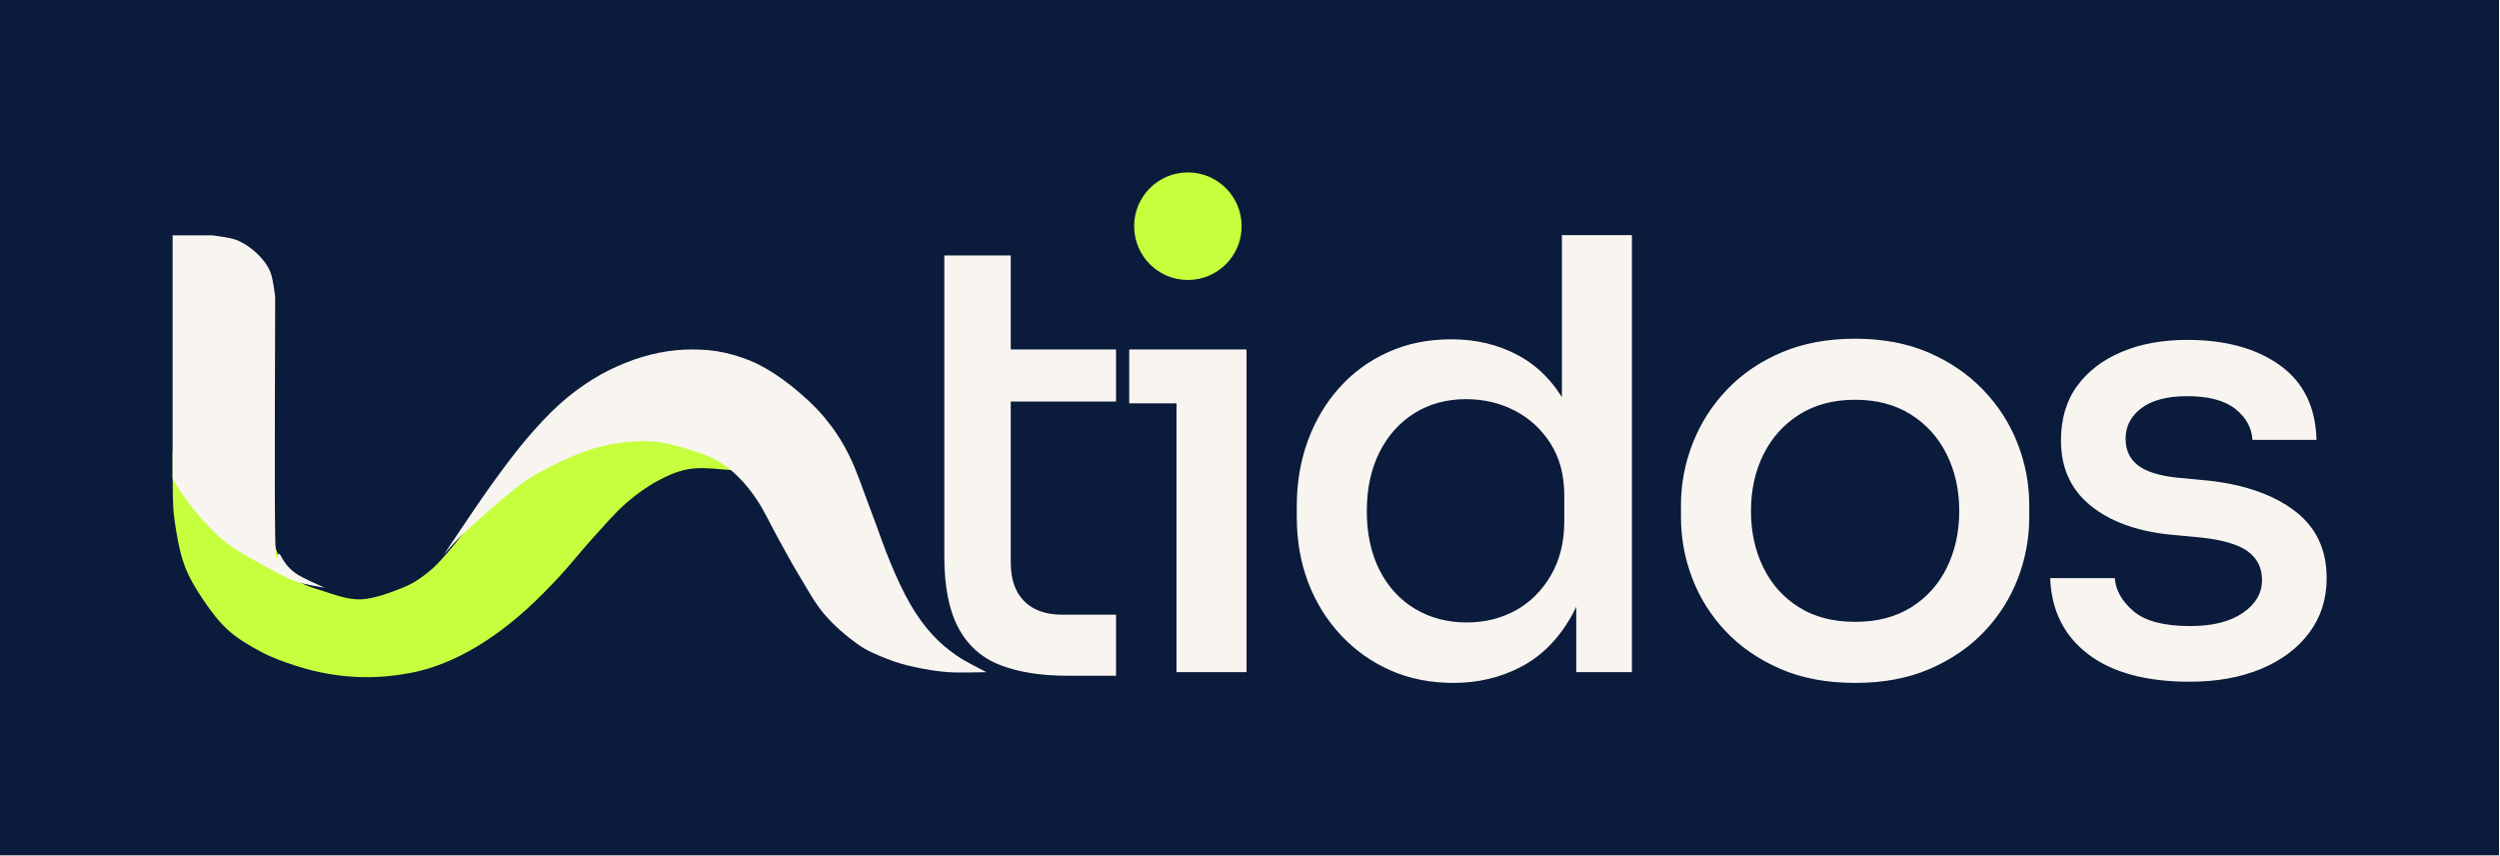
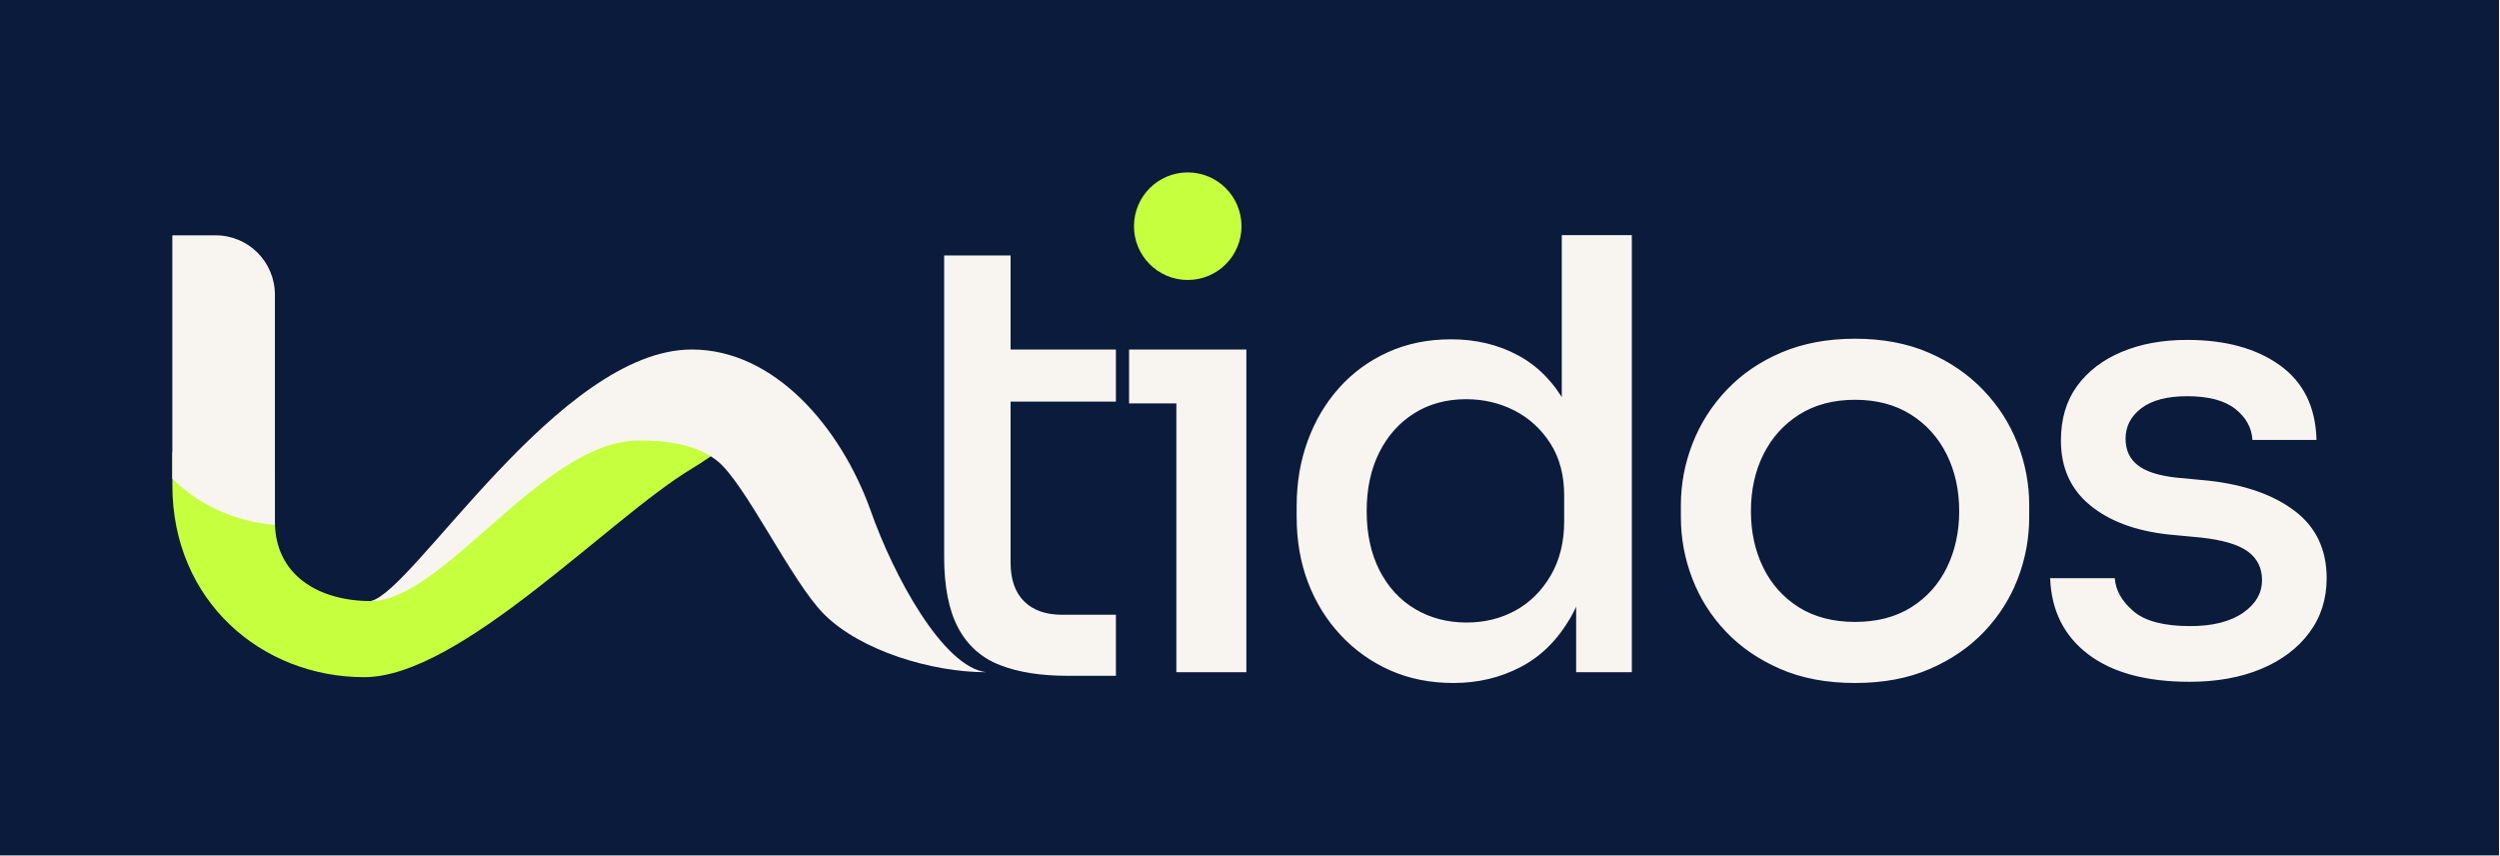
- <svg xmlns="http://www.w3.org/2000/svg" viewBox="-80 -80 1160 396.87" width="1160" height="396.87">
-   <rect id="Fondo" x="-80" y="-80" width="1160" height="396.87" fill="#0B1B3B" />
+ <svg xmlns="http://www.w3.org/2000/svg" viewBox="-80 -80 1160 396.91" width="1160" height="396.91">
+   <rect id="Fondo" x="-80" y="-80" width="1160" height="396.91" fill="#0B1B3B" />
  <g id="Logotipo">
-     <path id="gesto-acento" fill="#C6FF3D" fill-rule="nonzero" d="M0.13 129.76C7.81 129.76 38.52 129.76 46.2 129.76L46.2 129.76C46.2 134.88 45.81 152.79 46.2 160.47C46.58 168.15 46.84 171.22 48.5 175.83C50.17 180.43 52.59 185.04 56.18 188.11C59.77 191.18 64.76 192.59 70 194.25C75.24 195.92 81.52 198.35 87.66 198.09C93.8 197.84 101.73 194.77 106.85 192.72C111.98 190.67 114.92 188.5 118.37 185.81C121.83 183.12 123.75 180.95 127.59 176.59C131.42 172.24 137.82 163.8 141.41 159.7C144.99 155.61 145.25 155.35 149.08 152.02C152.92 148.7 159.32 143.19 164.44 139.74C169.56 136.28 174.67 133.73 179.8 131.29C184.92 128.86 190.03 126.69 195.15 125.15C200.27 123.62 205.39 122.59 210.51 122.08C215.63 121.57 220.74 121.44 225.86 122.08C230.99 122.72 236.74 124.51 241.22 125.92C245.7 127.32 249.54 128.48 252.74 130.53C255.94 132.58 259.13 136.92 260.42 138.2L260.42 138.2C257.21 138.07 246.98 136.67 241.22 137.44C235.46 138.2 230.99 140.12 225.86 142.81C220.74 145.5 215.63 149.08 210.51 153.56C205.39 158.04 200.27 164.06 195.15 169.68C190.03 175.31 184.92 181.84 179.8 187.34C174.67 192.85 169.56 198.09 164.44 202.7C159.32 207.31 154.21 211.4 149.08 214.98C143.96 218.57 138.85 221.64 133.73 224.2C128.61 226.75 123.49 228.8 118.37 230.34C113.25 231.88 108.14 232.77 103.02 233.41C97.89 234.05 92.78 234.31 87.66 234.18C82.54 234.05 77.43 233.54 72.3 232.64C67.18 231.75 62.07 230.47 56.95 228.8C51.83 227.14 46.71 225.35 41.59 222.66C36.47 219.98 30.71 216.65 26.24 212.68C21.76 208.71 18.17 203.98 14.72 198.86C11.26 193.74 7.81 188.36 5.51 181.97C3.2 175.57 1.8 167.13 0.9 160.47C0 153.81 0.26 145.11 0.13 142.04Z" />
-     <path id="gesto-asta" fill="#F8F5F0" fill-rule="nonzero" d="M0.13 142.04C0.13 123.23 0.13 47.99 0.13 29.18L0.13 29.18C3.2 29.18 15.49 29.18 18.56 29.18L18.56 29.18C20.48 29.56 26.62 30.07 30.07 31.48C33.53 32.88 36.73 35.19 39.29 37.62C41.85 40.06 44.03 42.74 45.43 46.07C46.84 49.39 47.35 55.67 47.73 57.59L47.73 57.59C47.73 76.01 47.35 148.19 47.73 168.15C48.12 188.11 48.5 174.42 50.04 177.36C51.57 180.3 53.49 183.25 56.95 185.81C60.4 188.36 68.46 191.57 70.77 192.72L70.77 192.72C68.46 192.2 61.81 191.44 56.95 189.65C52.09 187.86 46.71 184.79 41.59 181.97C36.47 179.15 30.71 176.08 26.24 172.76C21.76 169.43 18.17 165.71 14.72 162.01C11.26 158.3 7.94 153.81 5.51 150.49C3.07 147.16 1.03 143.45 0.13 142.04Z" />
-     <path id="gesto-onda" fill="#F8F5F0" fill-rule="nonzero" d="M126.05 177.36C127.33 175.44 129.89 171.47 133.73 165.85C137.57 160.22 143.96 150.62 149.08 143.58C154.21 136.54 159.32 129.63 164.44 123.62C169.56 117.6 174.67 112.1 179.8 107.49C184.92 102.89 190.03 99.18 195.15 95.98C200.27 92.77 205.39 90.35 210.51 88.3C215.63 86.25 220.74 84.71 225.86 83.69C230.99 82.67 236.1 82.15 241.22 82.15C246.34 82.15 251.45 82.54 256.58 83.69C261.7 84.84 266.81 86.51 271.93 89.06C277.05 91.62 282.17 94.95 287.29 99.05C292.41 103.14 298.17 108.26 302.64 113.63C307.12 119.01 310.58 124.13 314.16 131.29C317.75 138.46 320.94 148.32 324.14 156.63C327.34 164.95 330.29 173.91 333.36 181.2C336.43 188.5 339.37 194.89 342.57 200.4C345.77 205.9 348.97 210.25 352.55 214.22C356.14 218.19 359.85 221.26 364.07 224.2C368.29 227.14 375.59 230.59 377.89 231.88L377.89 231.88C374.95 231.88 365.73 232.26 360.23 231.88C354.72 231.49 349.61 230.59 344.87 229.57C340.14 228.55 336.3 227.52 331.82 225.73C327.34 223.94 322.86 222.28 318 218.82C313.14 215.37 307.12 210.25 302.64 205C298.17 199.76 294.71 193.23 291.13 187.34C287.54 181.45 284.35 175.44 281.15 169.68C277.94 163.93 275 157.53 271.93 152.79C268.86 148.06 265.92 144.48 262.72 141.28C259.52 138.07 256.32 135.65 252.74 133.6C249.15 131.55 245.7 130.4 241.22 128.99C236.74 127.59 230.99 125.79 225.86 125.15C220.74 124.51 215.63 124.64 210.51 125.15C205.39 125.67 200.27 126.69 195.15 128.22C190.03 129.76 184.92 131.93 179.8 134.37C174.67 136.8 169.56 139.36 164.44 142.81C159.32 146.27 154.21 150.74 149.08 155.1C143.96 159.45 137.57 165.21 133.73 168.92C129.89 172.62 127.33 175.96 126.05 177.36Z" />
-     <path id="letras" fill="#F8F5F0" fill-rule="nonzero" d="M438.06 233.54L415.56 233.54Q396.95 233.54 384.18 228.54Q371.39 223.55 364.87 211.32Q358.34 199.1 358.34 178.27L358.34 178.27L358.34 38.54L389.18 38.54L389.18 181.04Q389.18 192.71 395.43 198.96Q401.68 205.21 413.06 205.21L413.06 205.21L438.06 205.21L438.06 233.54ZM438.06 106.32L358.34 106.32L358.34 82.15L438.06 82.15L438.06 106.32ZM498.62 231.88L466.12 231.88L466.12 82.15L498.62 82.15L498.62 231.88ZM498.62 107.15L444.17 107.15L444.17 82.15L498.62 82.15L498.62 107.15ZM594.73 236.87L594.73 236.87Q578.62 236.87 565.42 231.04Q552.23 225.21 542.37 214.65Q532.51 204.1 527.23 190.21Q521.95 176.32 521.95 159.93L521.95 159.93L521.95 154.65Q521.95 138.54 527.09 124.51Q532.22 110.49 541.68 99.93Q551.12 89.38 564.31 83.41Q577.51 77.43 593.62 77.43L593.62 77.43Q610.84 77.43 624.59 84.8Q638.34 92.15 646.81 107.29Q655.28 122.43 656.12 145.77L656.12 145.77L645.01 130.49L645.01 29.1L677.51 29.1L677.51 231.88L651.67 231.88L651.67 166.87L658.9 166.87Q658.06 191.04 649.03 206.6Q640.01 222.16 625.84 229.51Q611.67 236.87 594.73 236.87ZM600.84 208.82L600.84 208.82Q613.34 208.82 623.48 203.27Q633.61 197.71 639.87 187.01Q646.12 176.32 646.12 161.88L646.12 161.88L646.12 149.93Q646.12 135.76 639.72 125.77Q633.34 115.77 623.06 110.49Q612.78 105.21 600.56 105.21L600.56 105.21Q586.95 105.21 576.53 111.74Q566.12 118.26 560.28 129.94Q554.45 141.6 554.45 157.15L554.45 157.15Q554.45 172.99 560.43 184.66Q566.39 196.32 576.95 202.57Q587.51 208.82 600.84 208.82ZM781.12 236.87L781.12 236.87Q761.39 236.87 746.4 230.35Q731.39 223.82 721.12 212.99Q710.84 202.15 705.56 188.4Q700.28 174.65 700.28 159.93L700.28 159.93L700.28 154.37Q700.28 139.66 705.7 125.77Q711.11 111.88 721.53 100.9Q731.95 89.93 746.95 83.54Q761.95 77.16 781.12 77.16L781.12 77.16Q800.28 77.16 815.14 83.54Q830 89.93 840.56 100.9Q851.12 111.88 856.53 125.77Q861.95 139.66 861.95 154.37L861.95 154.37L861.95 159.93Q861.95 174.65 856.67 188.4Q851.39 202.15 841.12 212.99Q830.84 223.82 815.84 230.35Q800.84 236.87 781.12 236.87ZM781.12 208.54L781.12 208.54Q796.39 208.54 807.23 201.74Q818.06 194.93 823.75 183.27Q829.45 171.6 829.45 157.15L829.45 157.15Q829.45 142.43 823.61 130.76Q817.79 119.1 806.95 112.29Q796.12 105.49 781.12 105.49L781.12 105.49Q766.11 105.49 755.29 112.29Q744.45 119.1 738.62 130.76Q732.78 142.43 732.78 157.15L732.78 157.15Q732.78 171.6 738.48 183.27Q744.17 194.93 755 201.74Q765.84 208.54 781.12 208.54ZM936.4 236.32L936.4 236.32Q906.11 236.32 889.31 223.55Q872.51 210.76 871.67 188.26L871.67 188.26L901.67 188.26Q902.23 196.6 910.28 203.54Q918.34 210.49 936.67 210.49L936.67 210.49Q952.23 210.49 961.11 204.37Q970 198.26 970 189.1L970 189.1Q970 180.76 963.48 175.9Q956.95 171.04 941.39 169.38L941.39 169.38L926.67 167.99Q903.62 165.48 890.14 154.37Q876.67 143.26 876.67 124.38L876.67 124.38Q876.67 109.37 884.17 99.1Q891.67 88.82 904.86 83.27Q918.06 77.71 935.28 77.71L935.28 77.71Q961.95 77.71 978.34 89.52Q994.73 101.32 995.28 124.1L995.28 124.1L965.56 124.1Q965 115.49 957.5 109.66Q950 103.82 935.28 103.82L935.28 103.82Q921.39 103.82 914.03 109.37Q906.67 114.93 906.67 123.55L906.67 123.55Q906.67 131.32 912.22 135.76Q917.78 140.21 930.28 141.6L930.28 141.6L945 142.99Q970.28 145.77 985.14 157.02Q1000 168.26 1000 188.26L1000 188.26Q1000 202.71 991.95 213.54Q983.89 224.37 969.59 230.35Q955.28 236.32 936.4 236.32Z" />
-     <path id="punto-i" fill="#C6FF3D" fill-rule="nonzero" d="M446.45 24.95C446.45 11.17 457.62 0 471.4 0C485.17 0 496.35 11.17 496.35 24.95C496.35 38.74 485.17 49.91 471.4 49.91C457.62 49.91 446.45 38.74 446.45 24.95Z" />
+     <path id="gesto-acento" fill="#C6FF3D" fill-rule="nonzero" d="M0 129.78L46.07 129.78L47.61 141.29L47.61 162.03C47.61 186.6 67.58 198.89 92.15 198.89C115.19 195.81 129.01 171.24 148.97 149.74C172.01 114.42 241.12 102.9 271.84 115.95C262.62 122.1 252.64 130.54 241.12 137.45C202.73 160.49 133.61 234.21 89.08 234.21C41.47 234.21 0 198.89 0 145.13Z" />
+     <path id="gesto-asta" fill="#F8F5F0" fill-rule="nonzero" d="M0 142.06L0 29.18L19.97 29.18C35.32 29.18 47.61 41.47 47.61 56.82L47.61 163.56C29.18 162.03 12.29 154.35 0 142.06Z" />
+     <path id="gesto-onda" fill="#F8F5F0" fill-rule="nonzero" d="M92.15 198.89C112.11 194.28 179.69 82.17 241.12 82.17C279.52 82.17 310.23 118.26 324.05 156.65C334.81 187.37 357.84 229.6 377.81 231.91C352.47 231.91 319.45 221.92 302.55 205.03C287.2 189.67 265.69 143.6 252.64 133.61C242.66 125.94 229.6 124.4 216.55 124.4C172.01 124.4 125.94 198.89 92.15 198.89Z" />
+     <path id="letras" fill="#F8F5F0" fill-rule="nonzero" d="M437.99 233.57L415.49 233.57Q396.87 233.57 384.1 228.57Q371.31 223.57 364.78 211.35Q358.26 199.12 358.26 178.29L358.26 178.29L358.26 38.55L389.1 38.55L389.1 181.06Q389.1 192.74 395.35 198.99Q401.6 205.24 412.99 205.24L412.99 205.24L437.99 205.24L437.99 233.57ZM437.99 106.33L358.26 106.33L358.26 82.17L437.99 82.17L437.99 106.33ZM498.55 231.91L466.05 231.91L466.05 82.17L498.55 82.17L498.55 231.91ZM498.55 107.17L444.1 107.17L444.1 82.17L498.55 82.17L498.55 107.17ZM594.68 236.91L594.68 236.91Q578.56 236.91 565.37 231.07Q552.17 225.24 542.31 214.68Q532.45 204.12 527.16 190.23Q521.89 176.34 521.89 159.95L521.89 159.95L521.89 154.67Q521.89 138.56 527.03 124.53Q532.16 110.5 541.62 99.94Q551.06 89.39 564.25 83.42Q577.45 77.44 593.56 77.44L593.56 77.44Q610.79 77.44 624.54 84.81Q638.3 92.16 646.77 107.31Q655.24 122.45 656.07 145.79L656.07 145.79L644.96 130.5L644.96 29.1L677.47 29.1L677.47 231.91L651.63 231.91L651.63 166.9L658.85 166.9Q658.01 191.07 648.98 206.63Q639.96 222.18 625.79 229.54Q611.62 236.91 594.68 236.91ZM600.78 208.85L600.78 208.85Q613.28 208.85 623.43 203.29Q633.56 197.73 639.82 187.04Q646.07 176.34 646.07 161.9L646.07 161.9L646.07 149.95Q646.07 135.78 639.68 125.78Q633.29 115.78 623.01 110.5Q612.73 105.23 600.51 105.23L600.51 105.23Q586.9 105.23 576.48 111.75Q566.06 118.28 560.22 129.95Q554.39 141.62 554.39 157.17L554.39 157.17Q554.39 173.01 560.37 184.68Q566.34 196.34 576.89 202.6Q587.45 208.85 600.78 208.85ZM781.09 236.91L781.09 236.91Q761.36 236.91 746.36 230.38Q731.36 223.85 721.08 213.02Q710.8 202.18 705.53 188.43Q700.24 174.67 700.24 159.95L700.24 159.95L700.24 154.39Q700.24 139.67 705.66 125.78Q711.08 111.89 721.5 100.92Q731.92 89.94 746.91 83.56Q761.92 77.17 781.09 77.17L781.09 77.17Q800.25 77.17 815.12 83.56Q829.98 89.94 840.54 100.92Q851.1 111.89 856.51 125.78Q861.93 139.67 861.93 154.39L861.93 154.39L861.93 159.95Q861.93 174.67 856.66 188.43Q851.37 202.18 841.1 213.02Q830.82 223.85 815.81 230.38Q800.81 236.91 781.09 236.91ZM781.09 208.57L781.09 208.57Q796.37 208.57 807.2 201.77Q818.04 194.95 823.73 183.29Q829.43 171.62 829.43 157.17L829.43 157.17Q829.43 142.45 823.59 130.78Q817.76 119.12 806.93 112.31Q796.09 105.5 781.09 105.5L781.09 105.5Q766.08 105.5 755.25 112.31Q744.42 119.12 738.58 130.78Q732.75 142.45 732.75 157.17L732.75 157.17Q732.75 171.62 738.44 183.29Q744.14 194.95 754.97 201.77Q765.81 208.57 781.09 208.57ZM936.39 236.35L936.39 236.35Q906.1 236.35 889.29 223.57Q872.49 210.79 871.65 188.29L871.65 188.29L901.65 188.29Q902.22 196.62 910.27 203.57Q918.33 210.51 936.66 210.51L936.66 210.51Q952.22 210.51 961.11 204.4Q970 198.29 970 189.13L970 189.13Q970 180.79 963.47 175.93Q956.94 171.07 941.39 169.4L941.39 169.4L926.66 168.01Q903.61 165.51 890.13 154.39Q876.65 143.28 876.65 124.39L876.65 124.39Q876.65 109.39 884.15 99.11Q891.66 88.83 904.85 83.28Q918.05 77.72 935.27 77.72L935.27 77.72Q961.94 77.72 978.34 89.53Q994.72 101.33 995.28 124.12L995.28 124.12L965.55 124.12Q965 115.5 957.5 109.67Q949.99 103.84 935.27 103.84L935.27 103.84Q921.38 103.84 914.02 109.39Q906.66 114.95 906.66 123.56L906.66 123.56Q906.66 131.34 912.21 135.78Q917.77 140.23 930.27 141.62L930.27 141.62L945 143.01Q970.27 145.79 985.14 157.04Q1000 168.29 1000 188.29L1000 188.29Q1000 202.73 991.94 213.57Q983.89 224.4 969.58 230.38Q955.28 236.35 936.39 236.35Z" />
+     <path id="punto-i" fill="#C6FF3D" fill-rule="nonzero" d="M446.37 24.96C446.37 11.17 457.55 0 471.33 0C485.11 0 496.29 11.17 496.29 24.96C496.29 38.74 485.11 49.91 471.33 49.91C457.55 49.91 446.37 38.74 446.37 24.96Z" />
  </g>
</svg>
